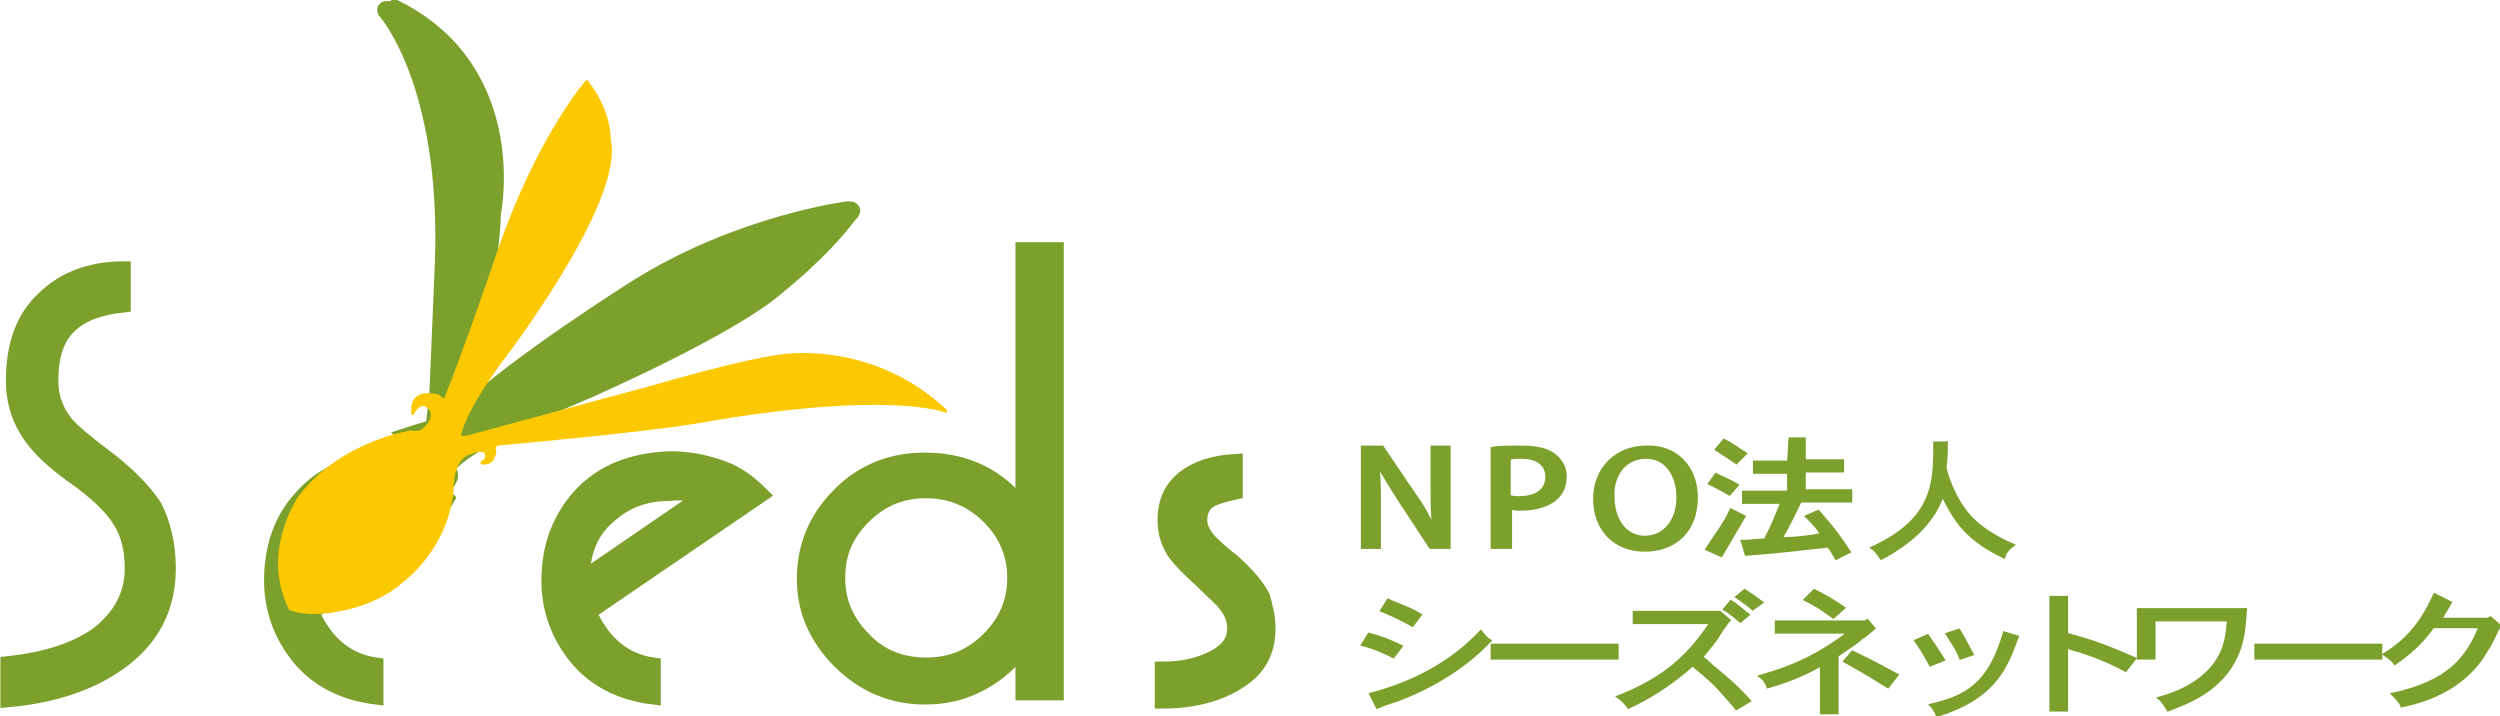
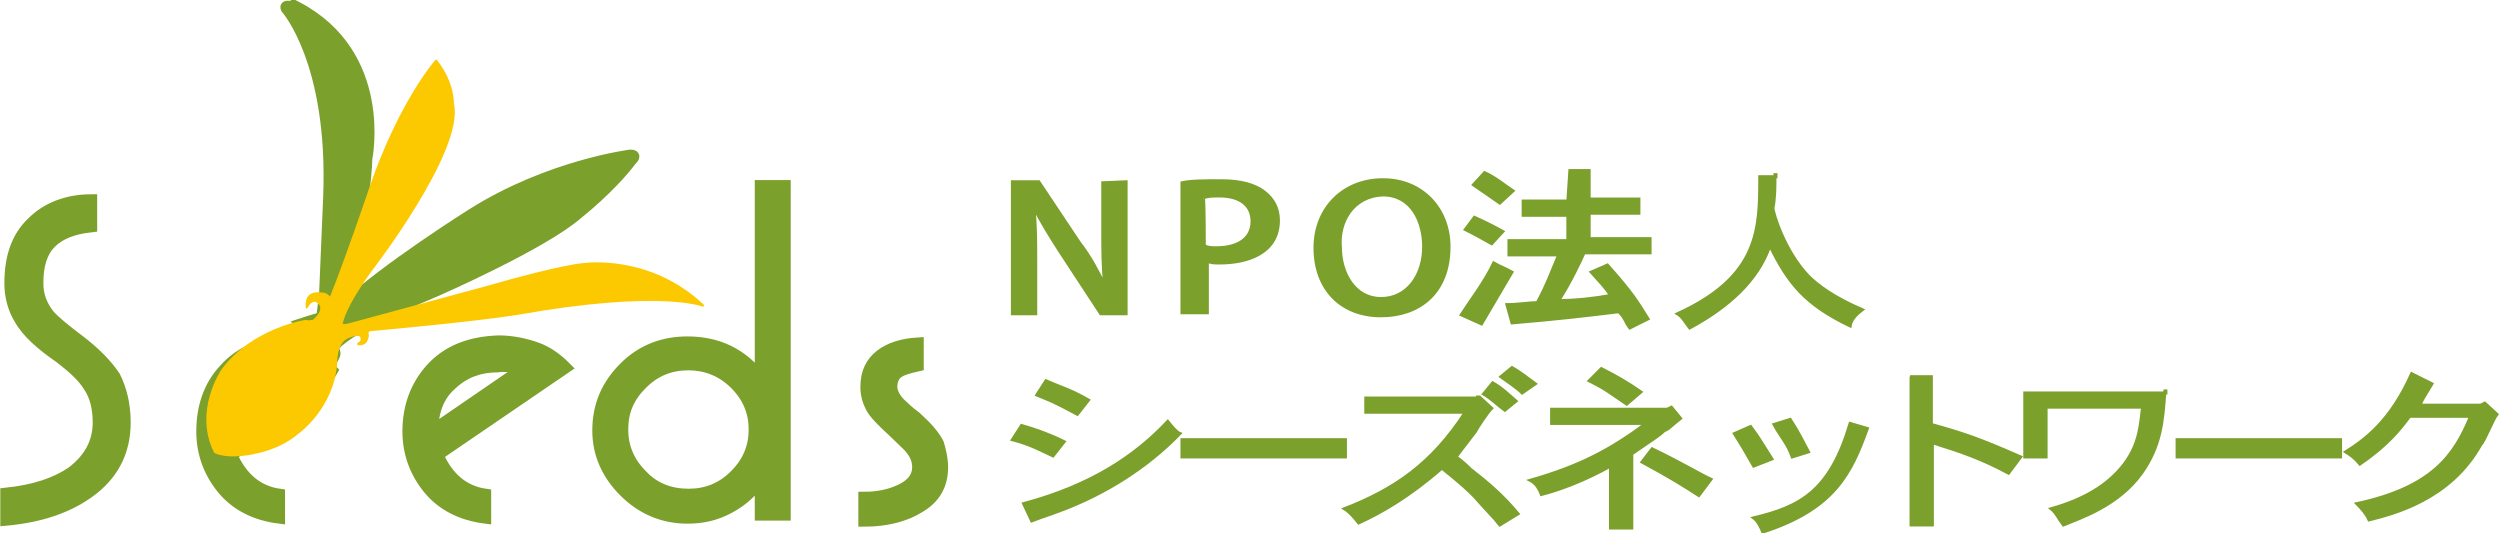
- <svg xmlns="http://www.w3.org/2000/svg" version="1.1" id="レイヤー_1" x="0px" y="0px" viewBox="0 0 183 52.4" style="enable-background:new 0 0 183 52.4;" xml:space="preserve">
+ <svg xmlns="http://www.w3.org/2000/svg" version="1.1" id="レイヤー_1" x="0px" y="0px" viewBox="0 0 246.2 52.4" style="enable-background:new 0 0 246.2 52.4;" xml:space="preserve">
  <style type="text/css">
	.st0{fill-rule:evenodd;clip-rule:evenodd;fill:#7BA02C;stroke:#7BA02C;stroke-width:1.14;}
	.st1{fill:#7BA02C;stroke:#7BA02C;stroke-width:1.14;}
	.st2{fill-rule:evenodd;clip-rule:evenodd;fill:#FCC800;}
- 	.st3{fill:#7BA02C;stroke:#7BA02C;stroke-width:0.168;}
+ 	.st3{fill:#7BA02C;stroke:#7BA02C;stroke-width:0.295;}
</style>
-   <path class="st0" d="M28.2,0.8c0,0,4.7,5.2,4.2,18.5l-0.4,9.5c0,0-0.2,1.9-0.3,2.5c0,0-0.8,0.2-2,0.6l3,2.9c0,0-1.7-1.2,10.3-6.2  c0,0,10.5-4.6,13.9-7.6c0,0,3.2-2.5,5.3-5.3c0,0,0.5-0.4-0.1-0.4c0,0-8,1-15.6,5.8c0,0-8.6,5.4-12.6,9.2c0,0,2.1-10.5,2.2-14.7  c0,0,2.1-10.2-6.9-14.9C29.2,0.9,28,0.4,28.2,0.8L28.2,0.8z" />
-   <path class="st1" d="M12.3,41.6c0,2.9-1.2,5.2-3.6,6.9c-2.1,1.5-4.8,2.4-8.1,2.7v-2.6c2.8-0.3,4.9-1,6.5-2.1  c1.7-1.3,2.6-2.9,2.6-4.9c0-1.4-0.3-2.6-0.9-3.5c-0.6-1-1.6-1.9-2.9-2.9c-1.9-1.3-3.2-2.5-3.9-3.7C1.3,30.4,1,29.1,1,27.9  c0-2.6,0.7-4.6,2.2-6c1.4-1.4,3.4-2.2,5.8-2.2v2.6c-1.8,0.2-3.1,0.7-4,1.6c-0.9,0.9-1.3,2.2-1.3,4c0,1.2,0.4,2.2,1.1,3.1  c0.5,0.6,1.6,1.5,3.2,2.7c1.4,1.1,2.5,2.2,3.3,3.4C11.9,38.3,12.3,39.8,12.3,41.6z" />
-   <path class="st1" d="M31.2,36.3l-8.9,6.1c0-1.9,0.6-3.5,1.9-4.6c1.3-1.2,2.8-1.7,4.5-1.7C29.5,36,30.3,36.1,31.2,36.3L31.2,36.3z   M22.1,36.4c-1.5,1.6-2.2,3.7-2.2,6.1c0,2.1,0.7,4,2,5.6c1.3,1.6,3.2,2.6,5.6,2.9v-2.3c-2.1-0.3-3.7-1.6-4.7-3.9l8.4-5.7l1.5-2.6  c-0.8-0.8,1-1.7-0.1-2.1c-1.1-0.4-2.4-0.7-3.8-0.7C25.9,33.7,23.7,34.6,22.1,36.4L22.1,36.4z" />
-   <path class="st1" d="M51.5,36.3l-8.9,6.1c0-1.9,0.6-3.5,1.9-4.6c1.3-1.2,2.8-1.7,4.5-1.7C49.8,36,50.6,36.1,51.5,36.3z M42.4,36.4  C41,38,40.2,40,40.2,42.5c0,2.1,0.7,4,2,5.6c1.3,1.6,3.2,2.6,5.6,2.9v-2.3c-2.1-0.3-3.7-1.6-4.7-3.9l12.6-8.6  c-0.8-0.8-1.7-1.5-2.8-1.9c-1.1-0.4-2.4-0.7-3.8-0.7C46.2,33.7,44,34.6,42.4,36.4L42.4,36.4z" />
-   <path class="st1" d="M63.2,46.8c-1.3-1.3-1.9-2.8-1.9-4.5c0-1.8,0.6-3.2,1.9-4.5c1.3-1.3,2.8-1.9,4.6-1.9c1.7,0,3.3,0.6,4.6,1.9  c1.3,1.3,1.9,2.8,1.9,4.5s-0.6,3.2-1.9,4.5c-1.3,1.3-2.8,1.9-4.6,1.9C66,48.7,64.4,48.1,63.2,46.8z M61.5,48.4  c1.7,1.7,3.8,2.6,6.2,2.6c1.5,0,2.8-0.3,4.1-1c1.3-0.7,2.3-1.6,3.1-2.8v3.5h2.4V18.3h-2.4v19c-0.8-1.2-1.9-2.1-3.1-2.7  c-1.2-0.6-2.6-0.9-4.1-0.9c-2.4,0-4.5,0.8-6.2,2.5c-1.7,1.7-2.6,3.7-2.6,6.2C58.9,44.7,59.8,46.7,61.5,48.4L61.5,48.4z" />
-   <path class="st1" d="M92.8,46c0,1.7-0.7,3-2.2,3.9c-1.4,0.9-3.3,1.4-5.5,1.4v-2.3c1.5,0,2.7-0.3,3.7-0.8c1-0.5,1.6-1.2,1.6-2.2  c0-0.6-0.2-1.2-0.7-1.8c-0.2-0.3-0.8-0.8-1.6-1.6c-1.2-1.1-2-1.9-2.3-2.5c-0.3-0.6-0.5-1.2-0.5-2c0-1.4,0.5-2.4,1.4-3.1  c0.9-0.7,2.1-1.1,3.7-1.2V36c-0.9,0.2-1.6,0.4-2,0.7c-0.4,0.3-0.6,0.8-0.6,1.4c0,0.6,0.4,1.3,1.1,1.9c0.1,0.1,0.5,0.5,1.3,1.1  c1.1,1,1.8,1.8,2.2,2.6C92.6,44.4,92.8,45.2,92.8,46L92.8,46z" />
-   <path class="st2" d="M21.1,44.6c0,0,0.8,0.5,2.7,0.3c0,0,3.3-0.2,5.6-2.2c0,0,3.4-2.4,3.8-6.8c0,0-0.1-2.1,1.1-2.6  c0,0,1.2-0.5,1.2,0c0,0,0.1,0.3-0.2,0.4c0,0-0.3,0.2,0,0.3c0,0,0.7,0.1,0.9-0.5c0,0,0.2-0.4,0.1-0.6c0,0-0.1-0.3,0.3-0.3  c0,0,10.1-0.9,14.4-1.6c14.1-2.5,18.2-0.8,18.2-0.8c0.2,0,0.1-0.2,0.1-0.2C64,25,57.6,25.9,57.6,25.9s-1.8,0-9.8,2.3l-13.3,3.6  c0,0-1,0.3-0.7-0.1c0,0,0.2-1.4,2.8-5c0,0,9.2-11.9,8.1-16.5c0,0,0.1-2-1.6-4.2c0,0-0.1-0.3-0.3,0c0,0-3.5,4-6.4,12.4  c0,0-2.4,7.1-3.9,10.8c-0.2-0.2-0.4-0.4-0.9-0.4c0,0-1.5-0.3-1.5,1.2c0,0.5,0.1,0.4,0.1,0.4s0,0,0.1-0.1c0.1-0.2,0.5-0.8,0.9-0.5  c0.5,0.3,0.3,0.8,0.3,0.8s-0.1,0.4-0.7,0.9c-0.2,0-0.4,0.1-0.7,0c0,0-5.3,0.8-8.3,4.9c0,0-2.8,4.1-0.6,8.3" />
-   <path class="st3" d="M106.1,32.7v7.4h-1.4l-2.3-3.5c-0.5-0.8-1.1-1.7-1.5-2.5h0c0.1,0.9,0.1,1.9,0.1,3.2v2.8h-1.3v-7.4h1.5l2.3,3.4  c0.6,0.8,1.1,1.7,1.4,2.4h0c-0.1-1-0.1-2-0.1-3.1v-2.7L106.1,32.7L106.1,32.7z" />
-   <path class="st3" d="M109.2,40.1v-7.3c0.5-0.1,1.2-0.1,2.2-0.1c1.1,0,1.9,0.2,2.4,0.6c0.5,0.4,0.8,0.9,0.8,1.6  c0,1.8-1.7,2.4-3.3,2.4c-0.3,0-0.5,0-0.7-0.1v2.9H109.2L109.2,40.1z M110.5,36.3c0.2,0.1,0.4,0.1,0.7,0.1c1.2,0,2-0.5,2-1.5  c0-0.9-0.7-1.4-1.8-1.4c-0.4,0-0.7,0-0.9,0.1V36.3z" />
-   <path class="st3" d="M124.2,36.4c0,2.6-1.7,3.9-3.8,3.9c-2.2,0-3.7-1.5-3.7-3.8c0-2.2,1.6-3.8,3.8-3.8  C122.7,32.6,124.2,34.2,124.2,36.4z M118.1,36.4c0,1.5,0.8,2.9,2.3,2.9c1.5,0,2.4-1.3,2.4-2.9c0-1.4-0.7-2.9-2.3-2.9  C118.8,33.5,118,35,118.1,36.4L118.1,36.4z" />
-   <path class="st3" d="M124.9,40.2c0.5-0.8,1.3-1.8,1.8-2.9c0.4,0.2,0.6,0.3,1,0.5c-0.4,0.7-1.3,2.2-1.7,2.9L124.9,40.2z M126.6,36.2  c-0.5-0.3-0.9-0.5-1.5-0.8l0.5-0.7c0.6,0.3,1.1,0.5,1.6,0.8L126.6,36.2z M127.1,33.9c-0.4-0.3-0.9-0.6-1.5-1l0.6-0.7  c0.6,0.3,1.1,0.7,1.6,1L127.1,33.9z M131,32.1h1.1v1.6h2.8v0.8h-2.8v1.4h3.4v0.8h-3.7c-0.3,0.6-0.8,1.7-1.4,2.7c0.9,0,2-0.1,2.9-0.3  c-0.2-0.4-0.6-0.8-1.1-1.3l0.9-0.4c1.4,1.6,1.7,2.1,2.3,3l-1,0.5c-0.2-0.3-0.3-0.6-0.6-0.9c-1.9,0.2-3.3,0.4-6,0.6l-0.3-1  c0.6,0,1.3-0.1,1.7-0.1c0.6-1.2,0.7-1.5,1.2-2.7h-2.8v-0.8h3.3v-1.4h-2.5v-0.8h2.5L131,32.1L131,32.1z" />
-   <path class="st3" d="M142.5,32.3c0,0.6,0,1.3-0.1,1.9c0,0.2,0.6,2.4,2,3.8c0.5,0.5,1.4,1.2,3,1.9c-0.3,0.2-0.6,0.5-0.7,0.9  c-2.5-1.2-3.5-2.4-4.5-4.5c-0.7,2-2.4,3.5-4.5,4.6c-0.2-0.3-0.4-0.6-0.7-0.8c4.6-2.1,4.6-4.8,4.6-7.7H142.5L142.5,32.3z" />
-   <path class="st3" d="M100.2,46.4c0.8,0.2,1.6,0.5,2.4,0.9l-0.6,0.8c-0.6-0.3-1.2-0.6-2.3-0.9L100.2,46.4z M100.3,50.8  c3.8-1,6.3-2.7,8.1-4.6c0.2,0.3,0.5,0.6,0.7,0.7c-1.8,1.9-4.2,3.4-6.9,4.4c-0.3,0.1-0.7,0.2-1.4,0.5L100.3,50.8L100.3,50.8z   M101.6,43.9c0.6,0.3,1.4,0.5,2.4,1.1l-0.6,0.8c-1.5-0.8-1.6-0.8-2.3-1.1L101.6,43.9z" />
-   <path class="st3" d="M109.2,47.2h9.2v1h-9.2V47.2z" />
-   <path class="st3" d="M125.8,44.8l0.1,0l0.7,0.6c-0.2,0.2-0.8,1.1-0.9,1.3c-0.5,0.7-0.8,1-1.1,1.4c0.4,0.3,0.6,0.5,0.8,0.7  c1,0.8,1.8,1.5,2.7,2.5l-1,0.6c-0.4-0.5-0.6-0.7-1.4-1.6c-0.4-0.4-0.6-0.6-1.8-1.6c-1.8,1.6-3.4,2.5-4.7,3.1  c-0.2-0.3-0.5-0.6-0.8-0.8c2.8-1.1,4.9-2.5,6.8-5.4h-5.6v-0.8L125.8,44.8L125.8,44.8z M126.7,44c0.5,0.3,0.9,0.7,1.3,1l-0.6,0.5  c-0.4-0.3-0.8-0.7-1.2-0.9L126.7,44z M128.3,44.6c-0.3-0.3-0.8-0.6-1.2-0.9l0.6-0.5c0.5,0.3,0.9,0.6,1.3,0.9L128.3,44.6L128.3,44.6z  " />
-   <path class="st3" d="M137.2,46c-0.5,0.4-0.7,0.6-0.9,0.7c-0.3,0.3-0.5,0.4-1.8,1.3v4.2h-1.2v-3.5c-1.4,0.8-2.8,1.3-3.9,1.6  c-0.1-0.3-0.3-0.6-0.6-0.8c2.8-0.8,4.5-1.7,6.5-3.2H130v-0.8h6.5l0.2-0.1L137.2,46L137.2,46z M134.2,45.2c-1-0.7-1.1-0.8-2.1-1.3  l0.7-0.7c0.8,0.4,1.5,0.8,2.2,1.3L134.2,45.2z M135.6,47.7c1.9,0.9,2.7,1.4,3.3,1.7l-0.7,0.9c-0.8-0.5-1.6-1-3.2-1.9L135.6,47.7z" />
-   <path class="st3" d="M141.3,48.7c-0.6-1.1-0.7-1.2-1.1-1.8l0.9-0.4c0.5,0.7,0.7,1,1.2,1.8L141.3,48.7L141.3,48.7z M147.7,46.6  c-0.9,2.5-1.8,4.5-5.9,5.8c-0.1-0.3-0.3-0.6-0.5-0.8c2.6-0.6,4.3-1.5,5.4-5.3L147.7,46.6L147.7,46.6z M143.5,48.2  c-0.3-0.8-0.6-1.1-1-1.8l0.9-0.3c0.5,0.8,0.6,1.1,1,1.8L143.5,48.2z" />
-   <path class="st3" d="M150.1,43.7h1.2v2.7c1.8,0.5,2.7,0.8,5,1.8l-0.7,0.9c-1.5-0.8-2.6-1.2-4.3-1.7V52h-1.2L150.1,43.7L150.1,43.7z" />
-   <path class="st3" d="M164.4,44.5c-0.1,1.7-0.2,3.1-1.3,4.6c-1.3,1.8-3.4,2.5-4.4,2.9c-0.2-0.3-0.4-0.7-0.7-0.9  c1.8-0.5,3.2-1.3,4.1-2.5c0.9-1.2,0.9-2.4,1-3.2h-5.4v2.8h-1.2v-3.6H164.4L164.4,44.5z" />
-   <path class="st3" d="M165.1,47.2h9.2v1h-9.2V47.2z" />
-   <path class="st3" d="M179.4,44.1c-0.2,0.4-0.5,0.8-0.7,1.2h3.4l0.2-0.1l0.7,0.6c-0.2,0.3-0.7,1.5-0.9,1.7c-1.7,3.1-4.9,3.9-6.3,4.2  c-0.1-0.3-0.4-0.6-0.7-0.9c4.2-0.9,5.5-2.7,6.4-4.9h-3.4c-0.5,0.7-1.2,1.6-2.8,2.7c-0.2-0.3-0.5-0.5-0.8-0.7  c1.1-0.7,2.5-1.7,3.7-4.4L179.4,44.1L179.4,44.1z" />
+   <path class="st0" d="M28.2,0.8c0,0,4.7,5.2,4.2,18.5L32,28.8c0,0-0.2,1.9-0.3,2.5c0,0-0.8,0.2-2,0.6l3,2.9c0,0-1.7-1.2,10.3-6.2  c0,0,10.5-4.6,13.9-7.6c0,0,3.2-2.5,5.3-5.3c0,0,0.5-0.4-0.1-0.4c0,0-8,1-15.6,5.8c0,0-8.6,5.4-12.6,9.2c0,0,2.1-10.5,2.2-14.7  c0,0,2.1-10.2-6.9-14.9C29.2,0.9,28,0.4,28.2,0.8L28.2,0.8z" />
+   <path class="st1" d="M12.3,41.6c0,2.9-1.2,5.2-3.6,6.9c-2.1,1.5-4.8,2.4-8.1,2.7v-2.6c2.8-0.3,4.9-1,6.5-2.1  c1.7-1.3,2.6-2.9,2.6-4.9c0-1.4-0.3-2.6-0.9-3.5c-0.6-1-1.6-1.9-2.9-2.9C4,33.9,2.7,32.7,2,31.5c-0.7-1.1-1-2.4-1-3.6  c0-2.6,0.7-4.6,2.2-6c1.4-1.4,3.4-2.2,5.8-2.2v2.6c-1.8,0.2-3.1,0.7-4,1.6s-1.3,2.2-1.3,4c0,1.2,0.4,2.2,1.1,3.1  c0.5,0.6,1.6,1.5,3.2,2.7c1.4,1.1,2.5,2.2,3.3,3.4C11.9,38.3,12.3,39.8,12.3,41.6z" />
+   <path class="st1" d="M31.2,36.3l-8.9,6.1c0-1.9,0.6-3.5,1.9-4.6c1.3-1.2,2.8-1.7,4.5-1.7C29.5,36,30.3,36.1,31.2,36.3L31.2,36.3z   M22.1,36.4c-1.5,1.6-2.2,3.7-2.2,6.1c0,2.1,0.7,4,2,5.6s3.2,2.6,5.6,2.9v-2.3c-2.1-0.3-3.7-1.6-4.7-3.9l8.4-5.7l1.5-2.6  c-0.8-0.8,1-1.7-0.1-2.1c-1.1-0.4-2.4-0.7-3.8-0.7C25.9,33.7,23.7,34.6,22.1,36.4L22.1,36.4z" />
+   <path class="st1" d="M51.5,36.3l-8.9,6.1c0-1.9,0.6-3.5,1.9-4.6c1.3-1.2,2.8-1.7,4.5-1.7C49.8,36,50.6,36.1,51.5,36.3z M42.4,36.4  C41,38,40.2,40,40.2,42.5c0,2.1,0.7,4,2,5.6s3.2,2.6,5.6,2.9v-2.3c-2.1-0.3-3.7-1.6-4.7-3.9l12.6-8.6c-0.8-0.8-1.7-1.5-2.8-1.9  s-2.4-0.7-3.8-0.7C46.2,33.7,44,34.6,42.4,36.4L42.4,36.4z" />
+   <path class="st1" d="M63.2,46.8c-1.3-1.3-1.9-2.8-1.9-4.5c0-1.8,0.6-3.2,1.9-4.5c1.3-1.3,2.8-1.9,4.6-1.9c1.7,0,3.3,0.6,4.6,1.9  c1.3,1.3,1.9,2.8,1.9,4.5s-0.6,3.2-1.9,4.5s-2.8,1.9-4.6,1.9C66,48.7,64.4,48.1,63.2,46.8z M61.5,48.4c1.7,1.7,3.8,2.6,6.2,2.6  c1.5,0,2.8-0.3,4.1-1c1.3-0.7,2.3-1.6,3.1-2.8v3.5h2.4V18.3h-2.4v19c-0.8-1.2-1.9-2.1-3.1-2.7c-1.2-0.6-2.6-0.9-4.1-0.9  c-2.4,0-4.5,0.8-6.2,2.5s-2.6,3.7-2.6,6.2C58.9,44.7,59.8,46.7,61.5,48.4L61.5,48.4z" />
+   <path class="st1" d="M92.8,46c0,1.7-0.7,3-2.2,3.9c-1.4,0.9-3.3,1.4-5.5,1.4V49c1.5,0,2.7-0.3,3.7-0.8s1.6-1.2,1.6-2.2  c0-0.6-0.2-1.2-0.7-1.8c-0.2-0.3-0.8-0.8-1.6-1.6c-1.2-1.1-2-1.9-2.3-2.5s-0.5-1.2-0.5-2c0-1.4,0.5-2.4,1.4-3.1  c0.9-0.7,2.1-1.1,3.7-1.2V36c-0.9,0.2-1.6,0.4-2,0.7s-0.6,0.8-0.6,1.4c0,0.6,0.4,1.3,1.1,1.9c0.1,0.1,0.5,0.5,1.3,1.1  c1.1,1,1.8,1.8,2.2,2.6C92.6,44.4,92.8,45.2,92.8,46L92.8,46z" />
+   <path class="st2" d="M21.1,44.6c0,0,0.8,0.5,2.7,0.3c0,0,3.3-0.2,5.6-2.2c0,0,3.4-2.4,3.8-6.8c0,0-0.1-2.1,1.1-2.6  c0,0,1.2-0.5,1.2,0c0,0,0.1,0.3-0.2,0.4c0,0-0.3,0.2,0,0.3c0,0,0.7,0.1,0.9-0.5c0,0,0.2-0.4,0.1-0.6c0,0-0.1-0.3,0.3-0.3  c0,0,10.1-0.9,14.4-1.6c14.1-2.5,18.2-0.8,18.2-0.8c0.2,0,0.1-0.2,0.1-0.2c-5.3-5-11.7-4.1-11.7-4.1s-1.8,0-9.8,2.3l-13.3,3.6  c0,0-1,0.3-0.7-0.1c0,0,0.2-1.4,2.8-5c0,0,9.2-11.9,8.1-16.5c0,0,0.1-2-1.6-4.2c0,0-0.1-0.3-0.3,0c0,0-3.5,4-6.4,12.4  c0,0-2.4,7.1-3.9,10.8c-0.2-0.2-0.4-0.4-0.9-0.4c0,0-1.5-0.3-1.5,1.2c0,0.5,0.1,0.4,0.1,0.4s0,0,0.1-0.1c0.1-0.2,0.5-0.8,0.9-0.5  c0.5,0.3,0.3,0.8,0.3,0.8s-0.1,0.4-0.7,0.9c-0.2,0-0.4,0.1-0.7,0c0,0-5.3,0.8-8.3,4.9C21.8,36.4,19,40.5,21.1,44.6" />
+   <path class="st3" d="M110.9,17.9v13h-2.5l-4-6.1c-0.9-1.4-1.9-3-2.6-4.4l0,0c0.2,1.6,0.2,3.3,0.2,5.6v4.9h-2.3v-13h2.6l4,6  c1.1,1.4,1.9,3,2.5,4.2l0,0c-0.2-1.8-0.2-3.5-0.2-5.4v-4.7L110.9,17.9L110.9,17.9z" />
+   <path class="st3" d="M116.4,30.8V18c0.9-0.2,2.1-0.2,3.9-0.2c1.9,0,3.3,0.4,4.2,1.1c0.9,0.7,1.4,1.6,1.4,2.8c0,3.2-3,4.2-5.8,4.2  c-0.5,0-0.9,0-1.2-0.2v5.1L116.4,30.8L116.4,30.8z M118.6,24.2c0.4,0.2,0.7,0.2,1.2,0.2c2.1,0,3.5-0.9,3.5-2.6  c0-1.6-1.2-2.5-3.2-2.5c-0.7,0-1.2,0-1.6,0.2C118.6,19.4,118.6,24.2,118.6,24.2z" />
+   <path class="st3" d="M142.7,24.3c0,4.6-3,6.8-6.7,6.8c-3.9,0-6.5-2.6-6.5-6.7c0-3.9,2.8-6.7,6.7-6.7C140,17.7,142.7,20.5,142.7,24.3  z M132,24.3c0,2.6,1.4,5.1,4,5.1c2.6,0,4.2-2.3,4.2-5.1c0-2.5-1.2-5.1-4-5.1C133.2,19.3,131.8,21.9,132,24.3L132,24.3z" />
+   <path class="st3" d="M143.9,31c0.9-1.4,2.3-3.2,3.2-5.1c0.7,0.4,1.1,0.5,1.8,0.9c-0.7,1.2-2.3,3.9-3,5.1L143.9,31z M146.9,24  c-0.9-0.5-1.6-0.9-2.6-1.4l0.9-1.2c1.1,0.5,1.9,0.9,2.8,1.4L146.9,24z M147.7,20c-0.7-0.5-1.6-1.1-2.6-1.8l1.1-1.2  c1.1,0.5,1.9,1.2,2.8,1.8L147.7,20z M154.6,16.8h1.9v2.8h4.9V21h-4.9v2.5h6v1.4H156c-0.5,1.1-1.4,3-2.5,4.7c1.6,0,3.5-0.2,5.1-0.5  c-0.4-0.7-1.1-1.4-1.9-2.3l1.6-0.7c2.5,2.8,3,3.7,4,5.3l-1.8,0.9c-0.4-0.5-0.5-1.1-1.1-1.6c-3.3,0.4-5.8,0.7-10.5,1.1l-0.5-1.8  c1.1,0,2.3-0.2,3-0.2c1.1-2.1,1.2-2.6,2.1-4.7h-4.9v-1.4h5.8v-2.5H150v-1.4h4.4L154.6,16.8L154.6,16.8z" />
+   <path class="st3" d="M174.8,17.2c0,1.1,0,2.3-0.2,3.3c0,0.4,1.1,4.2,3.5,6.7c0.9,0.9,2.5,2.1,5.3,3.3c-0.5,0.4-1.1,0.9-1.2,1.6  c-4.4-2.1-6.1-4.2-7.9-7.9c-1.2,3.5-4.2,6.1-7.9,8.1c-0.4-0.5-0.7-1.1-1.2-1.4c8.1-3.7,8.1-8.4,8.1-13.5h1.6V17.2z" />
+   <path class="st3" d="M100.6,41.9c1.4,0.4,2.8,0.9,4.2,1.6l-1.1,1.4c-1.1-0.5-2.1-1.1-4-1.6L100.6,41.9z M100.8,49.6  c6.7-1.8,11-4.7,14.2-8.1c0.4,0.5,0.9,1.1,1.2,1.2c-3.2,3.3-7.4,6-12.1,7.7c-0.5,0.2-1.2,0.4-2.5,0.9L100.8,49.6L100.8,49.6z   M103,37.5c1.1,0.5,2.5,0.9,4.2,1.9l-1.1,1.4c-2.6-1.4-2.8-1.4-4-1.9L103,37.5z" />
+   <path class="st3" d="M116.4,43.3h16.1V45h-16.1V43.3z" />
+   <path class="st3" d="M145.5,39.1h0.2l1.2,1.1c-0.4,0.4-1.4,1.9-1.6,2.3c-0.9,1.2-1.4,1.8-1.9,2.5c0.7,0.5,1.1,0.9,1.4,1.2  c1.8,1.4,3.2,2.6,4.7,4.4l-1.8,1.1c-0.7-0.9-1.1-1.2-2.5-2.8c-0.7-0.7-1.1-1.1-3.2-2.8c-3.2,2.8-6,4.4-8.2,5.4  c-0.4-0.5-0.9-1.1-1.4-1.4c4.9-1.9,8.6-4.4,11.9-9.5h-9.8v-1.4H145.5L145.5,39.1z M147,37.7c0.9,0.5,1.6,1.2,2.3,1.8l-1.1,0.9  c-0.7-0.5-1.4-1.2-2.1-1.6L147,37.7z M149.9,38.7c-0.5-0.5-1.4-1.1-2.1-1.6l1.1-0.9c0.9,0.5,1.6,1.1,2.3,1.6L149.9,38.7L149.9,38.7z  " />
+   <path class="st3" d="M165.5,41.2c-0.9,0.7-1.2,1.1-1.6,1.2c-0.5,0.5-0.9,0.7-3.2,2.3V52h-2.1v-6.1c-2.5,1.4-4.9,2.3-6.8,2.8  c-0.2-0.5-0.5-1.1-1.1-1.4c4.9-1.4,7.9-3,11.4-5.6h-9.3v-1.4h11.4l0.4-0.2L165.5,41.2L165.5,41.2z M160.2,39.8  c-1.8-1.2-1.9-1.4-3.7-2.3l1.2-1.2c1.4,0.7,2.6,1.4,3.9,2.3L160.2,39.8z M162.7,44.2c3.3,1.6,4.7,2.5,5.8,3l-1.2,1.6  c-1.4-0.9-2.8-1.8-5.6-3.3L162.7,44.2z" />
+   <path class="st3" d="M172.7,45.9c-1.1-1.9-1.2-2.1-1.9-3.2l1.6-0.7c0.9,1.2,1.2,1.8,2.1,3.2L172.7,45.9L172.7,45.9z M183.9,42.2  c-1.6,4.4-3.2,7.9-10.3,10.2c-0.2-0.5-0.5-1.1-0.9-1.4c4.6-1.1,7.5-2.6,9.5-9.3L183.9,42.2L183.9,42.2z M176.5,45  c-0.5-1.4-1.1-1.9-1.8-3.2l1.6-0.5c0.9,1.4,1.1,1.9,1.8,3.2L176.5,45z" />
+   <path class="st3" d="M188.1,37.1h2.1v4.7c3.2,0.9,4.7,1.4,8.8,3.2l-1.2,1.6c-2.6-1.4-4.6-2.1-7.5-3v8.1h-2.1V37.1L188.1,37.1z" />
+   <path class="st3" d="M213.2,38.5c-0.2,3-0.4,5.4-2.3,8.1c-2.3,3.2-6,4.4-7.7,5.1c-0.4-0.5-0.7-1.2-1.2-1.6c3.2-0.9,5.6-2.3,7.2-4.4  c1.6-2.1,1.6-4.2,1.8-5.6h-9.5V45h-2.1v-6.3h13.9V38.5z" />
+   <path class="st3" d="M214.4,43.3h16.1V45h-16.1V43.3z" />
+   <path class="st3" d="M239.5,37.8c-0.4,0.7-0.9,1.4-1.2,2.1h6l0.4-0.2l1.2,1.1c-0.4,0.5-1.2,2.6-1.6,3c-3,5.4-8.6,6.8-11,7.4  c-0.2-0.5-0.7-1.1-1.2-1.6c7.4-1.6,9.6-4.7,11.2-8.6h-6c-0.9,1.2-2.1,2.8-4.9,4.7c-0.4-0.5-0.9-0.9-1.4-1.2c1.9-1.2,4.4-3,6.5-7.7  L239.5,37.8L239.5,37.8z" />
</svg>
